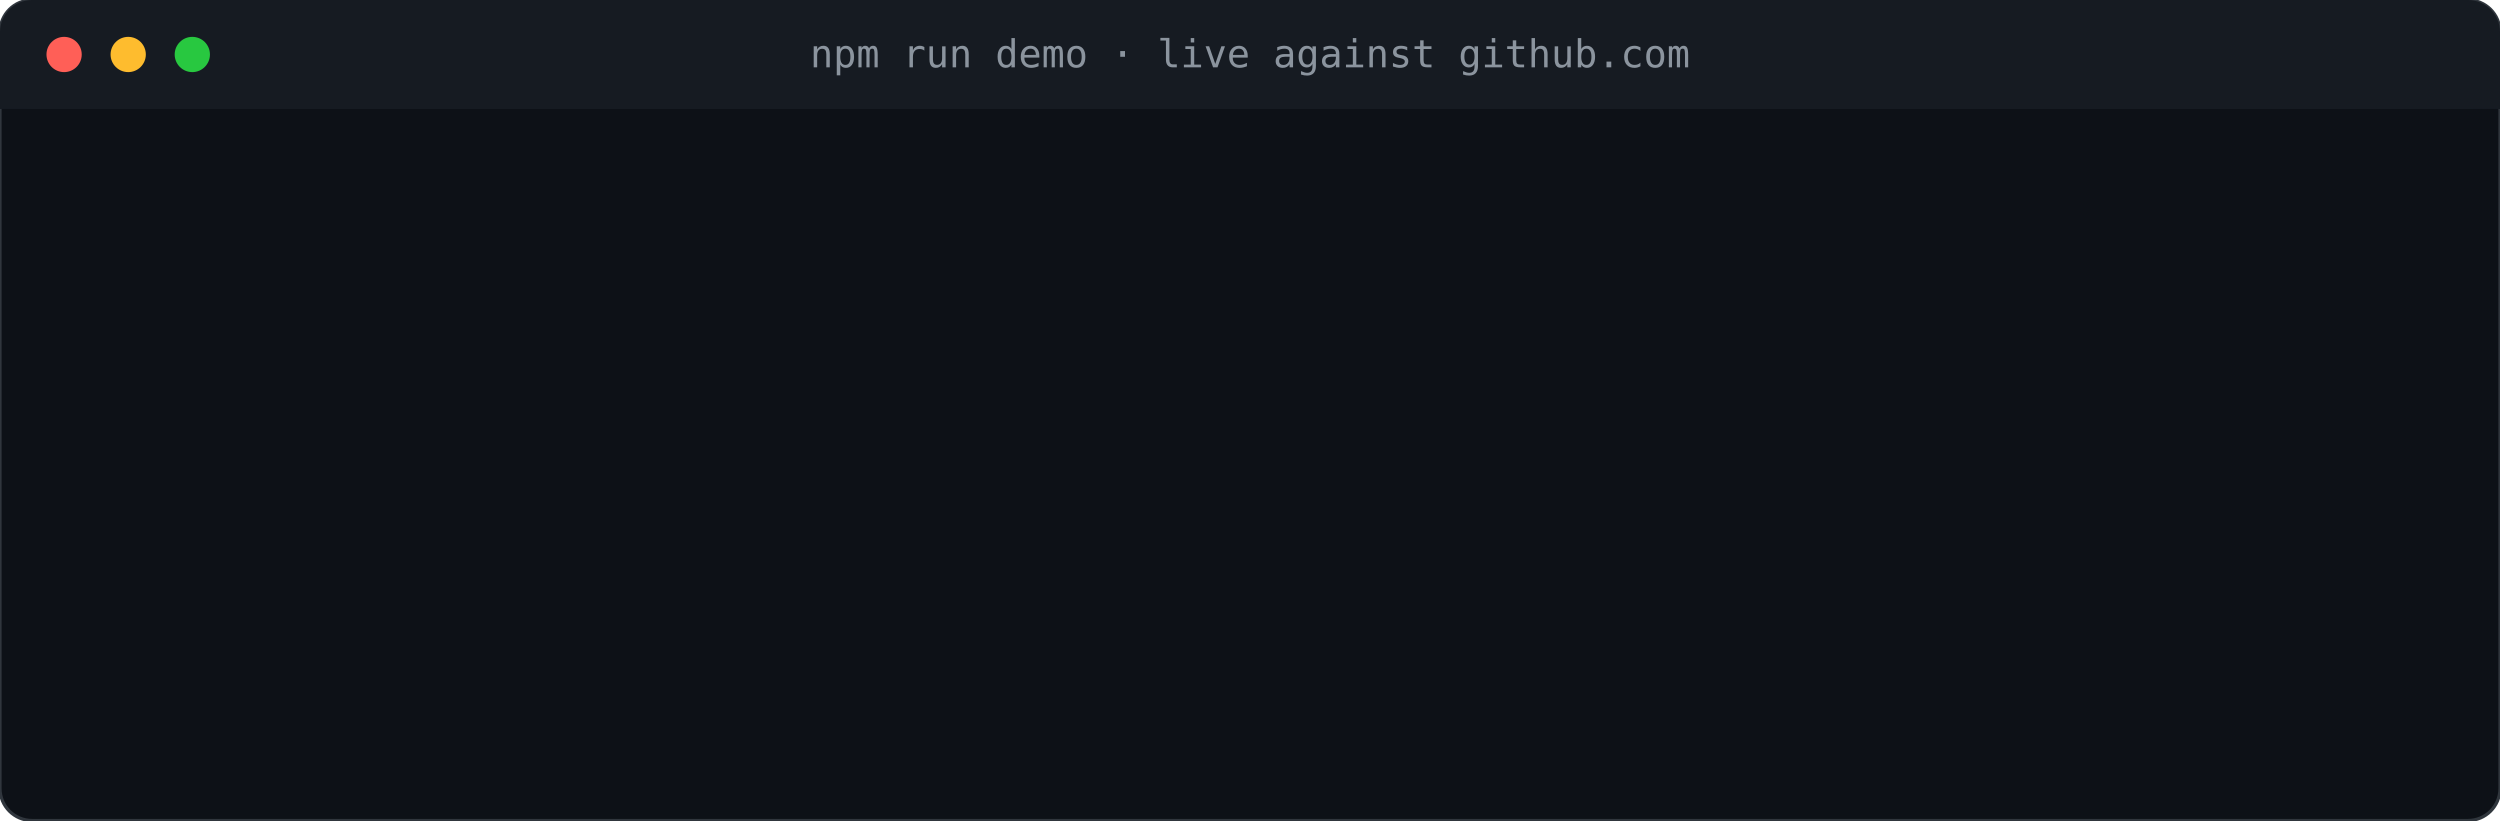
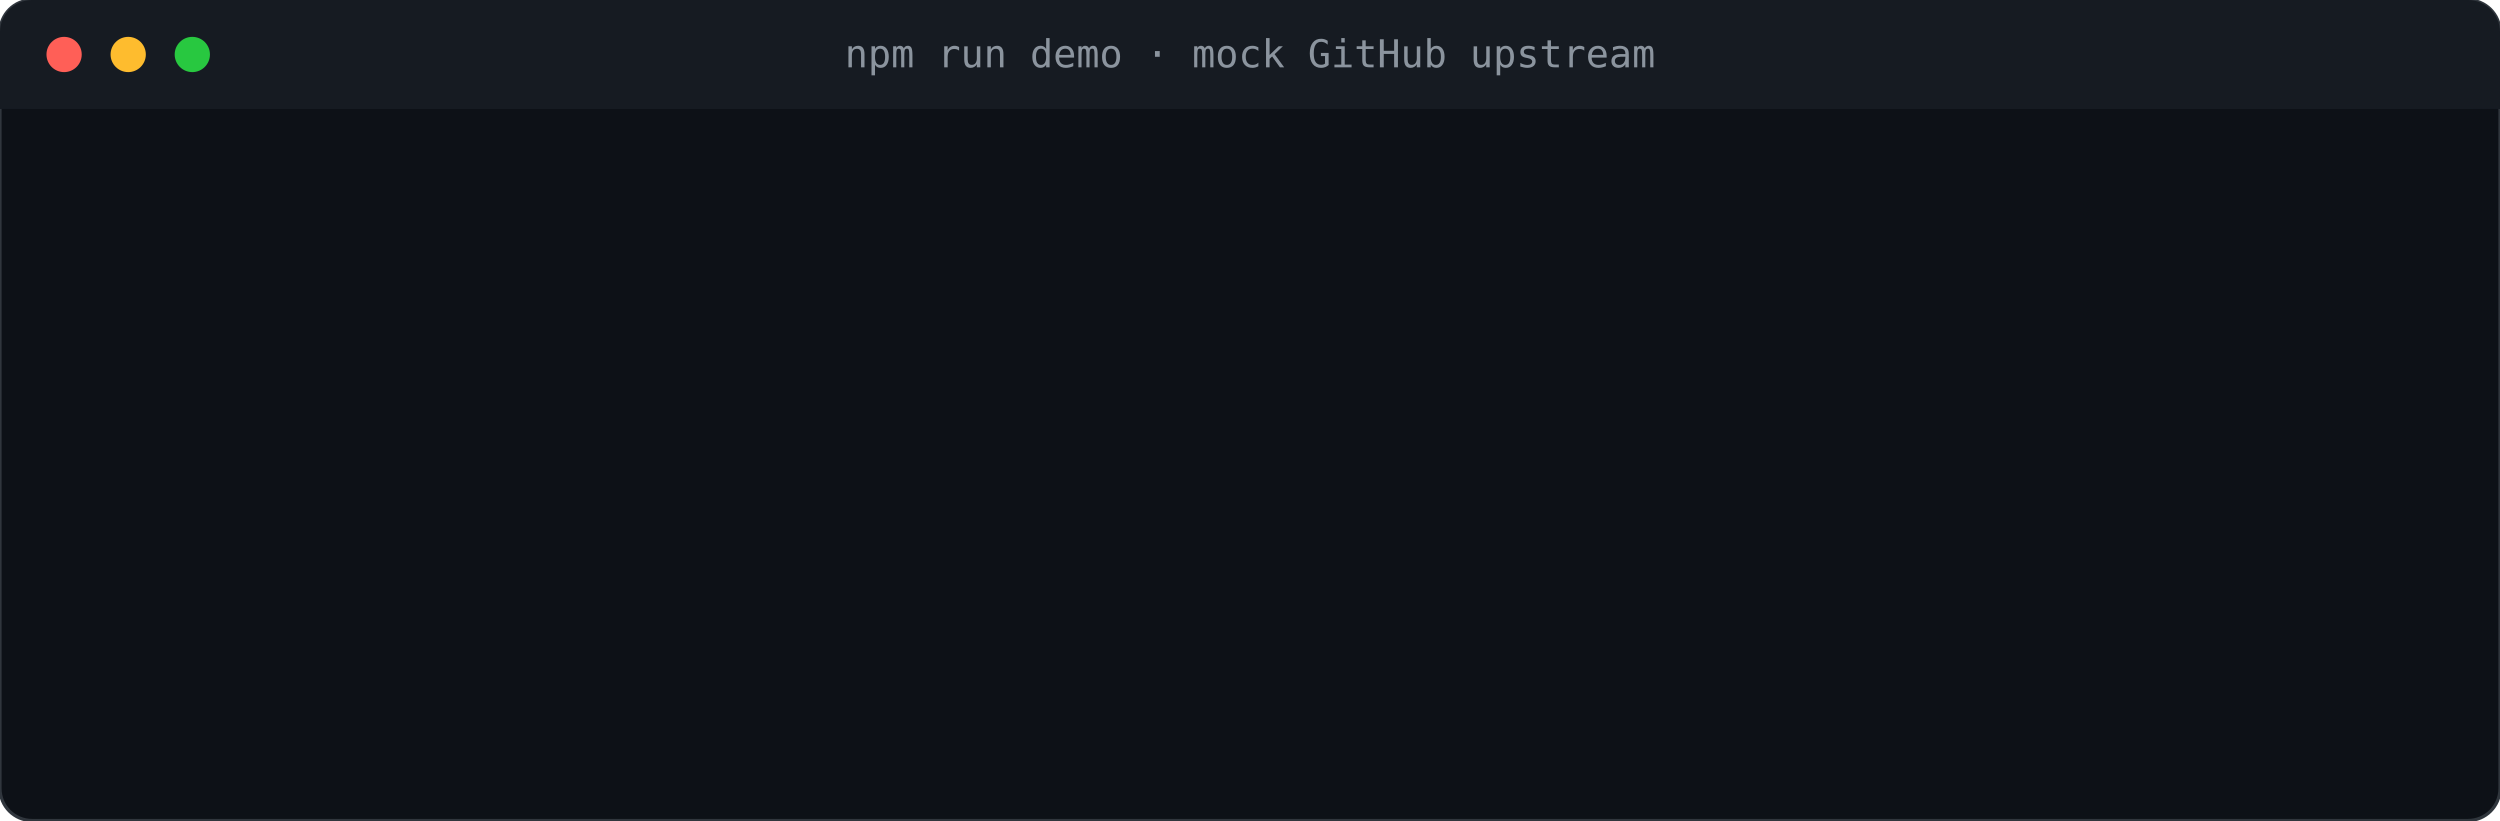
<svg xmlns="http://www.w3.org/2000/svg" viewBox="0 0 780 256" font-family="ui-monospace,SFMono-Regular,Menlo,Consolas,monospace">
  <style>
  .l { opacity: 0; animation: reveal 0.15s ease-out forwards; }
  @keyframes reveal { to { opacity: 1; } }
</style>
  <rect width="780" height="256" rx="10" fill="#0d1117" stroke="#30363d" />
  <rect width="780" height="34" rx="10" fill="#161b22" />
  <rect y="24" width="780" height="10" fill="#161b22" />
  <circle cx="20" cy="17" r="5.5" fill="#ff5f57" />
  <circle cx="40" cy="17" r="5.5" fill="#febc2e" />
  <circle cx="60" cy="17" r="5.5" fill="#28c840" />
-   <text x="390" y="21" text-anchor="middle" font-size="12" fill="#8b949e">npm run demo · live against github.com</text>
+   <text x="390" y="21" text-anchor="middle" font-size="12" fill="#8b949e">npm run demo · mock GitHub upstream</text>
  <text class="l" style="animation-delay:0.45s" y="64" font-size="13">
-     <tspan x="16" fill="#e6edf3" font-weight="600" xml:space="preserve">  Speculate demo: a real agent workflow against live GitHub</tspan>
+     <tspan x="16" fill="#e6edf3" font-weight="600" xml:space="preserve">  Speculate demo: list PRs, then read the top one</tspan>
  </text>
-   <text class="l" style="animation-delay:0.90s" y="83" font-size="13">
-     <tspan x="16" fill="#8b949e" xml:space="preserve">  list PRs, then read the top one · repo cli/cli · no mocks, no injected latency</tspan>
+   <text class="l" style="animation-delay:1.20s" y="83" font-size="13">
+     <tspan x="16" fill="#8b949e" xml:space="preserve">  mock GitHub upstream · repo acme/api · 400 ms injected latency</tspan>
  </text>
-   <text class="l" style="animation-delay:1.43s" y="121" font-size="13">
+   <text class="l" style="animation-delay:1.73s" y="121" font-size="13">
    <tspan x="16" fill="#8b949e" xml:space="preserve">  pass 1: Speculate watches the workflow</tspan>
  </text>
-   <text class="l" style="animation-delay:2.29s" y="140" font-size="13">
-     <tspan x="16" fill="#e6edf3" xml:space="preserve">    gh_pr_list            508 ms</tspan>
+   <text class="l" style="animation-delay:2.49s" y="140" font-size="13">
+     <tspan x="16" fill="#e6edf3" xml:space="preserve">    list_pull_requests    412 ms</tspan>
  </text>
-   <text class="l" style="animation-delay:3.08s" y="159" font-size="13">
-     <tspan x="16" fill="#e6edf3" xml:space="preserve">    gh_pr_view #13875     442 ms   </tspan>
-     <tspan x="289.91" fill="#8b949e" xml:space="preserve">"docs(api): explain response caching"</tspan>
+   <text class="l" style="animation-delay:3.25s" y="159" font-size="13">
+     <tspan x="16" fill="#e6edf3" xml:space="preserve">    get_pull_request #7   411 ms   </tspan>
+     <tspan x="289.91" fill="#8b949e" xml:space="preserve">"Fix token bucket refill"</tspan>
  </text>
-   <text class="l" style="animation-delay:3.61s" y="197" font-size="13">
+   <text class="l" style="animation-delay:3.78s" y="197" font-size="13">
    <tspan x="16" fill="#8b949e" xml:space="preserve">  pass 2: the same workflow</tspan>
  </text>
-   <text class="l" style="animation-delay:4.55s" y="216" font-size="13">
-     <tspan x="16" fill="#e6edf3" xml:space="preserve">    gh_pr_list            587 ms   </tspan>
-     <tspan x="289.91" fill="#8b949e" xml:space="preserve">→ prefetches gh_pr_view #13875</tspan>
+   <text class="l" style="animation-delay:4.54s" y="216" font-size="13">
+     <tspan x="16" fill="#e6edf3" xml:space="preserve">    list_pull_requests    411 ms   </tspan>
+     <tspan x="289.91" fill="#8b949e" xml:space="preserve">→ prefetches get_pull_request #7</tspan>
  </text>
  <text class="l" style="animation-delay:4.90s" y="235" font-size="13">
-     <tspan x="16" fill="#e6edf3" xml:space="preserve">    gh_pr_view #13875       2 ms   </tspan>
-     <tspan x="289.91" fill="#3fb950" xml:space="preserve">prefetched ✓ 285× faster</tspan>
+     <tspan x="16" fill="#e6edf3" xml:space="preserve">    get_pull_request #7     1 ms   </tspan>
+     <tspan x="289.91" fill="#3fb950" xml:space="preserve">prefetched ✓ 314× faster</tspan>
  </text>
</svg>
